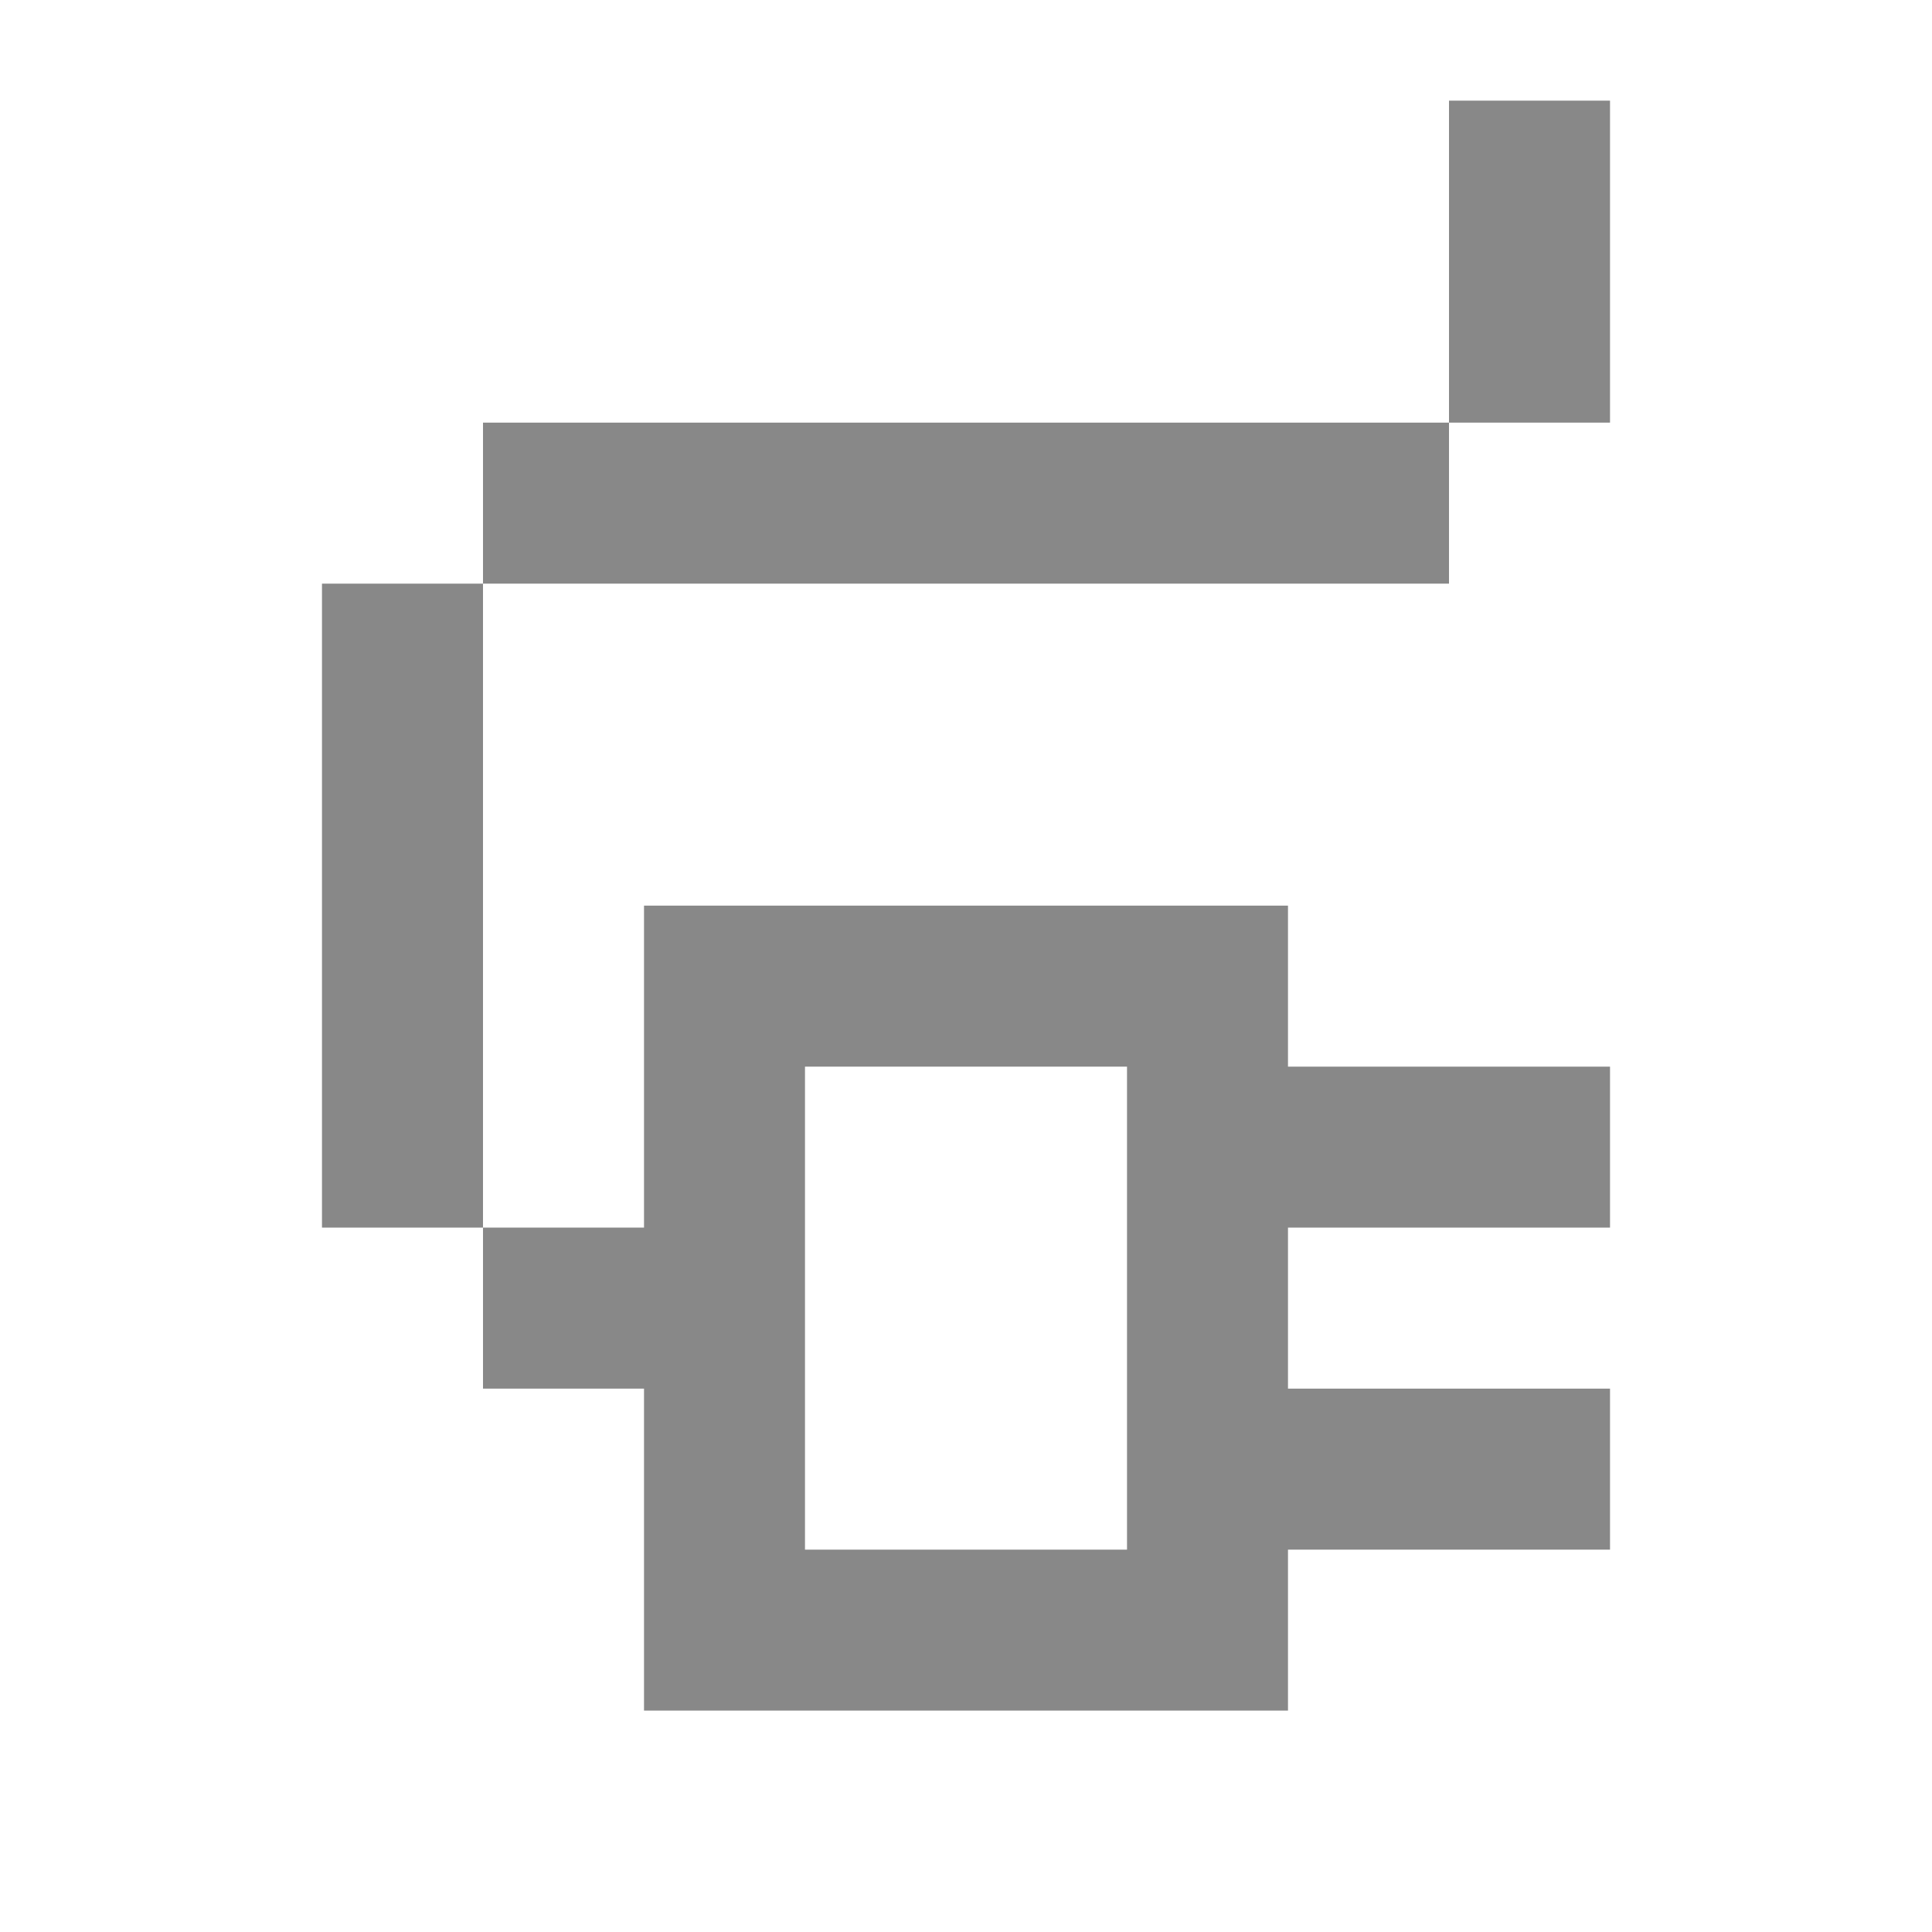
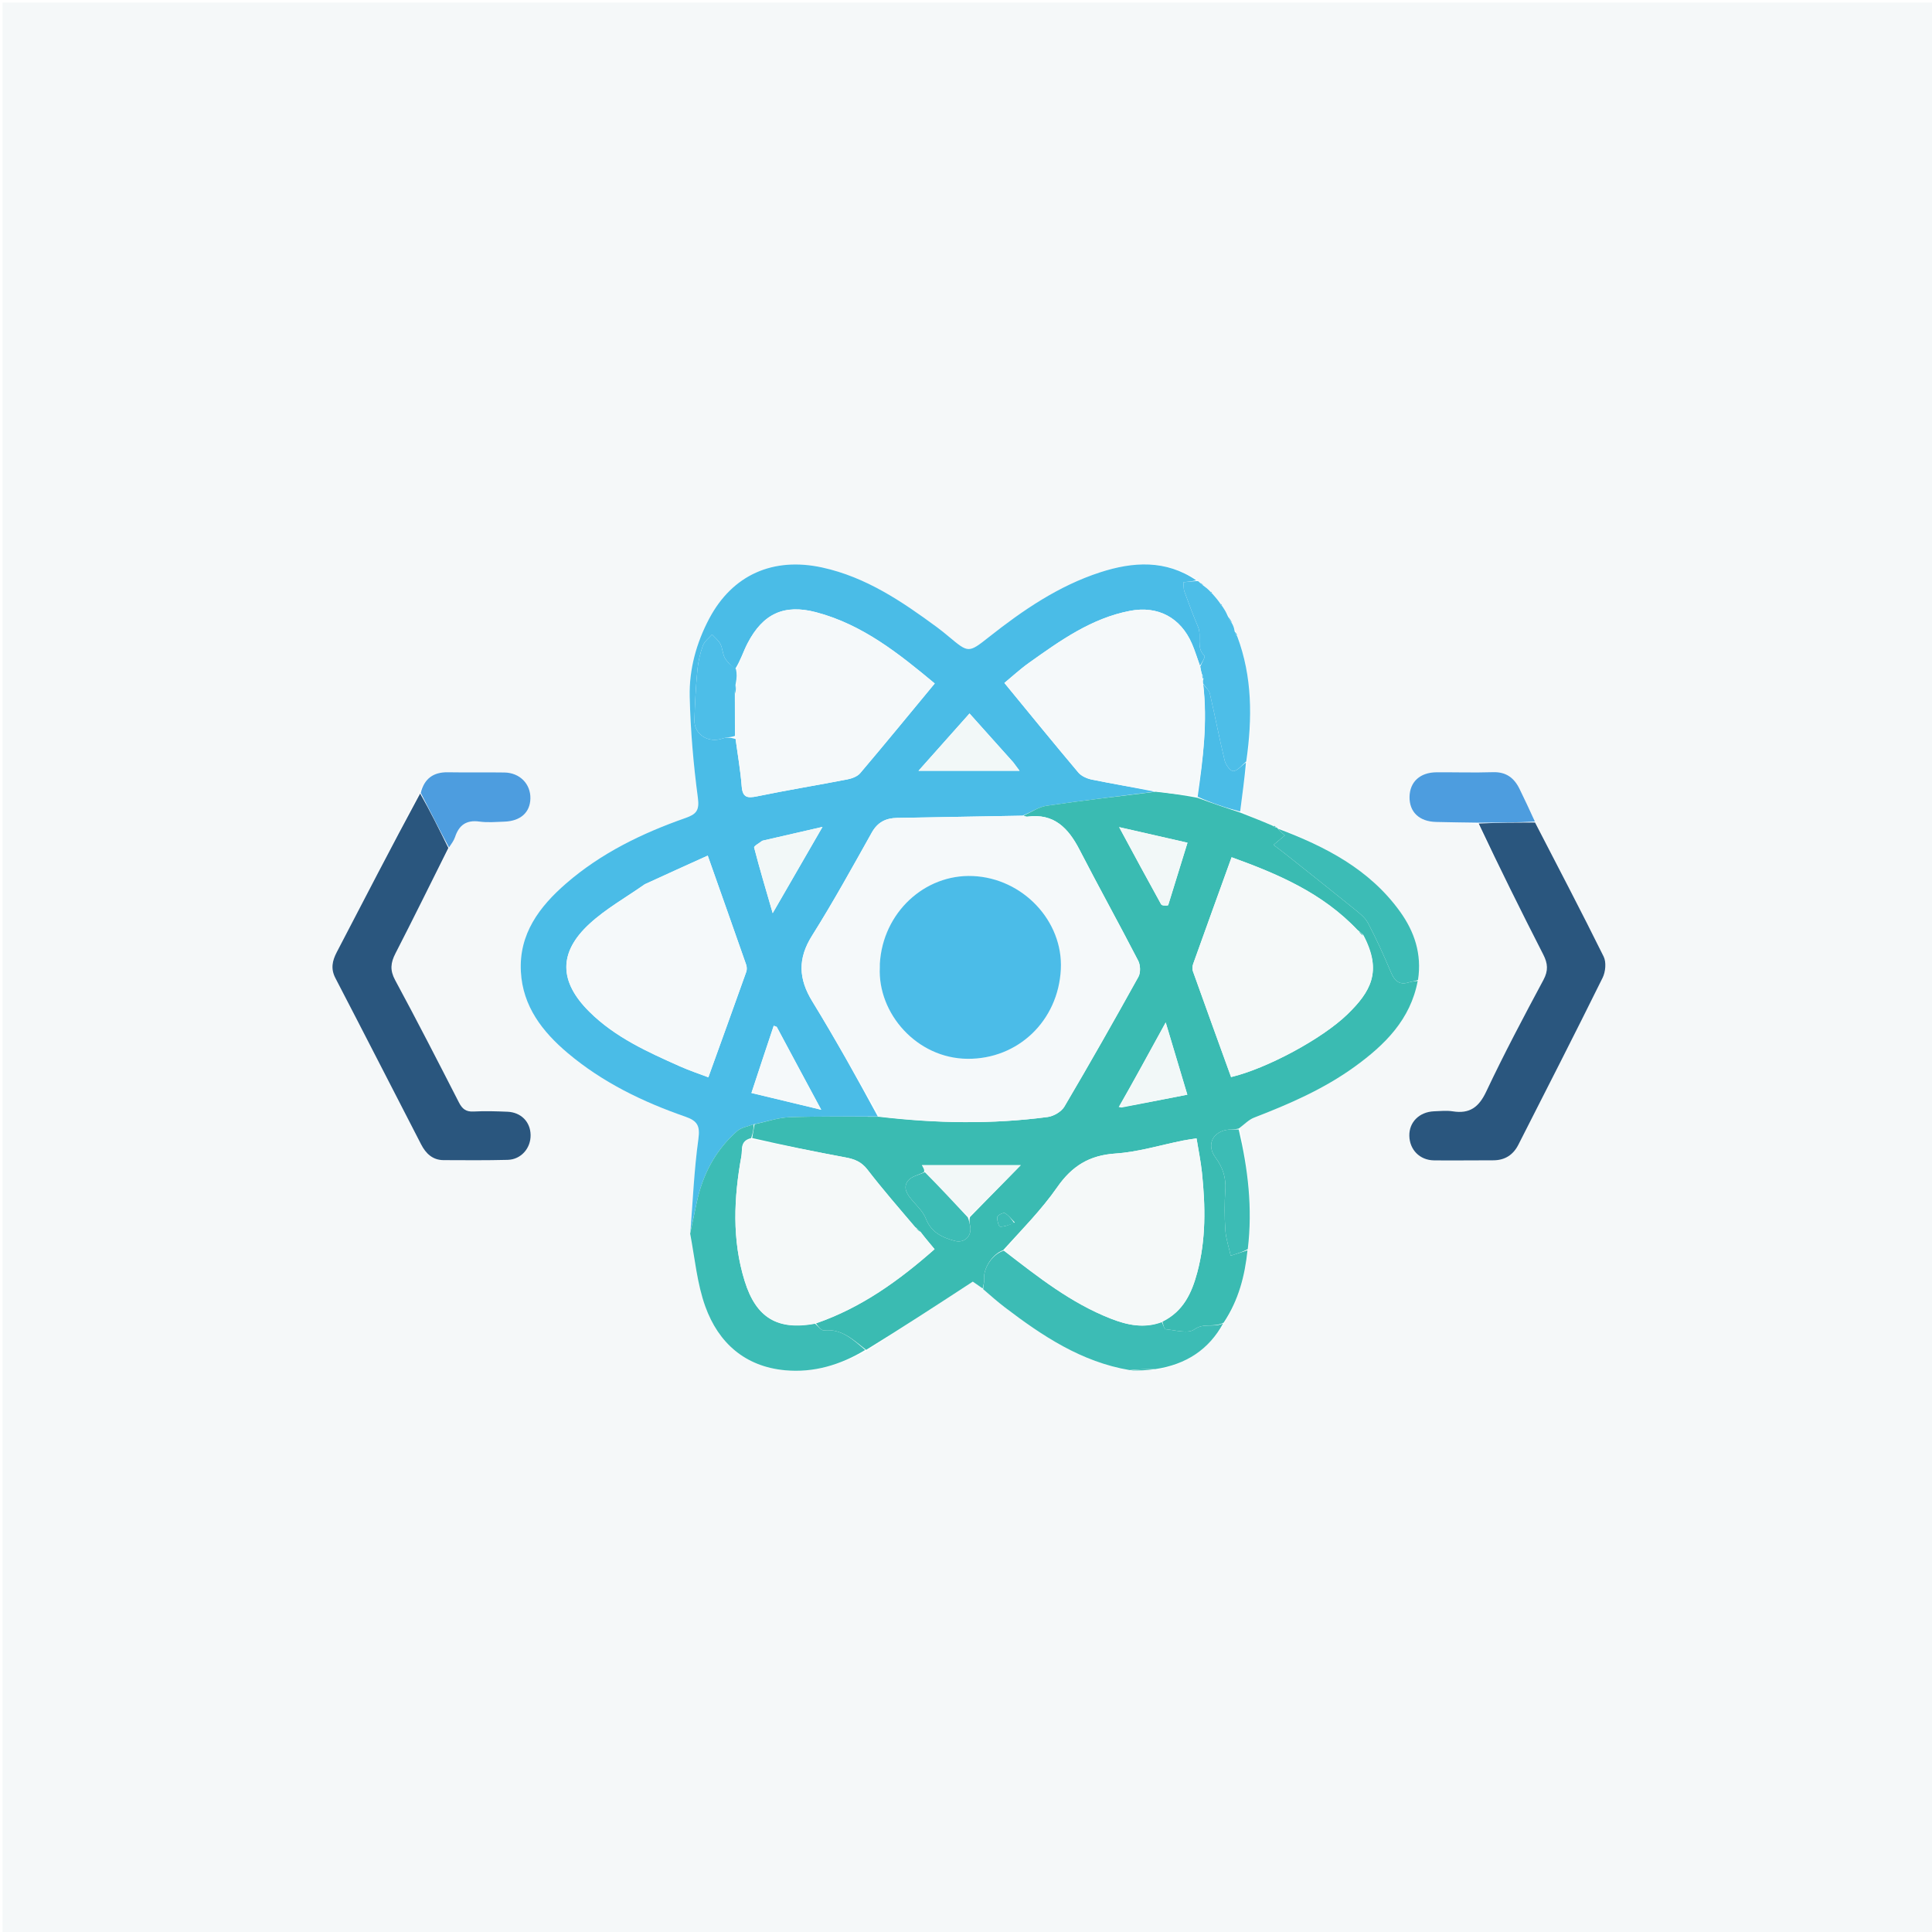
- <svg xmlns="http://www.w3.org/2000/svg" width="32" height="32" viewBox="0 0 32 32" fill="none">
-   <path d="M26.667 1.667H24V7H8V9.667H5.333V20.333H8V23H10.667V28.333H21.333V25.667H26.667V23H21.333V20.333H26.667V17.667H21.333V15H10.667V20.333H8V9.667H24V7H26.667V1.667ZM18.667 25.667H13.333V17.667H18.667V25.667Z" fill="#888888" />
+ <svg xmlns="http://www.w3.org/2000/svg" version="1.1" id="Layer_1" x="0px" y="0px" width="100%" viewBox="0 0 768 768" enable-background="new 0 0 768 768" xml:space="preserve">
+   <path fill="#F5F8F9" opacity="1" stroke="none" d=" M358,769   C238.667,769 119.833,769 1,769   C1,513 1,257 1,1   C257,1 513,1 769,1   C769,257 769,513 769,769   C632.167,769 495.333,769 358,769  M487.993,244.125   C487.286,243.071 486.579,242.017 485.751,240.497   C485.578,240.214 485.34,240.003 484.819,239.274   C483.854,238.184 482.89,237.094 481.759,235.568   C481.575,235.295 481.321,235.126 480.732,234.558   C479.989,234.003 479.246,233.448 478.256,232.412   C477.842,232.095 477.428,231.777 476.625,231.115   C476.46,231.062 476.294,231.01 475.718,230.397   C463.45,222.442 450.393,223.265 437.325,227.507   C420.785,232.877 406.635,242.553 393.115,253.234   C385.007,259.639 384.971,259.581 377.237,253.126   C375.703,251.846 374.156,250.575 372.549,249.391   C358.56,239.088 344.244,229.389 326.871,225.597   C307.258,221.316 291.123,228.56 281.938,245.879   C276.803,255.563 273.917,266.079 274.169,276.925   C274.48,290.342 275.642,303.791 277.412,317.096   C278.085,322.15 276.822,323.649 272.49,325.168   C255.267,331.208 238.952,339.114 225.05,351.176   C214.423,360.397 206.235,371.232 207.057,386.279   C207.809,400.062 215.608,410.121 225.699,418.626   C239.512,430.268 255.511,438.02 272.43,443.891   C277.234,445.558 278.35,447.548 277.62,452.803   C275.912,465.102 275.402,477.568 274.288,490.793   C276.237,500.351 277.105,510.299 280.383,519.378   C285.594,533.815 296.136,543.215 312.043,544.698   C323.438,545.761 334.079,542.59 344.704,536.888   C358.552,527.847 372.4,518.806 386.706,509.466   C387.406,509.954 389.018,511.075 391.016,512.763   C393.827,515.081 396.566,517.493 399.461,519.701   C414.415,531.106 429.943,541.396 449.874,544.944   C452.911,544.839 455.948,544.733 459.755,544.565   C471.501,542.43 480.57,536.432 486.99,525.373   C492.456,516.7 494.837,507.056 496.118,496.118   C497.968,480.205 496.085,464.553 492.875,448.22   C494.739,446.883 496.425,445.084 498.496,444.283   C512.51,438.864 526.232,432.918 538.492,424.046   C550.508,415.349 560.684,405.307 563.805,389.15   C565.268,379.187 562.244,370.321 556.561,362.41   C544.42,345.507 526.761,336.462 507.667,328.91   C507.667,328.91 507.278,328.914 506.972,328.525   C506.708,328.291 506.401,328.195 505.422,327.86   C501.274,326.242 497.126,324.623 492.985,322.177   C493.861,315.79 494.737,309.403 495.847,302.166   C497.861,285.502 497.829,269.005 491.844,252.429   C491.566,251.951 491.287,251.474 490.971,250.342   C490.596,249.559 490.221,248.775 489.791,247.367   C489.224,246.496 488.656,245.625 487.993,244.125  M178.768,336.683   C179.488,335.375 180.427,334.138 180.889,332.744   C182.466,327.983 185.393,325.868 190.592,326.591   C193.851,327.044 197.23,326.734 200.55,326.615   C206.924,326.387 210.723,322.946 210.844,317.436   C210.971,311.616 206.636,307.171 200.484,307.075   C193.007,306.959 185.526,307.116 178.05,306.988   C172.265,306.888 168.642,309.529 166.484,315.476   C155.634,336.474 144.824,357.493 133.895,378.45   C132.08,381.93 131.39,385.078 133.33,388.811   C144.761,410.812 156.047,432.889 167.409,454.926   C169.269,458.533 171.971,461.15 176.318,461.171   C184.815,461.211 193.316,461.28 201.808,461.063   C207.136,460.926 211.029,456.437 210.927,451.14   C210.828,445.952 207.144,442.158 201.709,441.929   C197.217,441.74 192.704,441.617 188.219,441.843   C185.255,441.993 183.756,440.825 182.454,438.282   C174.105,421.989 165.761,405.689 157.059,389.584   C154.947,385.675 155.294,382.696 157.19,379.008   C164.337,365.102 171.236,351.068 178.768,336.683  M610.098,326.221   C608.091,322.035 606.096,317.842 604.071,313.664   C601.934,309.253 598.727,306.786 593.489,306.951   C586.023,307.186 578.543,306.95 571.069,306.994   C564.492,307.032 560.414,310.784 560.311,316.756   C560.207,322.785 564.175,326.575 570.848,326.742   C576.322,326.88 581.797,326.946 587.453,327.715   C596.104,344.966 604.681,362.254 613.466,379.436   C615.274,382.972 615.538,385.801 613.548,389.514   C605.689,404.177 597.89,418.895 590.792,433.933   C587.862,440.139 584.222,442.826 577.516,441.775   C575.078,441.393 572.525,441.651 570.031,441.758   C564.185,442.007 560.124,446.082 560.228,451.491   C560.335,457.041 564.362,461.192 570.043,461.265   C577.87,461.365 585.7,461.217 593.528,461.241   C598.189,461.255 601.508,459.111 603.568,455.06   C614.806,432.964 626.092,410.891 637.071,388.666   C638.233,386.313 638.58,382.488 637.474,380.251   C628.636,362.365 619.357,344.697 610.098,326.221  z" />
+   <path fill="#4ABCE7" opacity="1" stroke="none" d=" M274.407,489.966   C275.402,477.568 275.912,465.102 277.62,452.803   C278.35,447.548 277.234,445.558 272.43,443.891   C255.511,438.02 239.512,430.268 225.699,418.626   C215.608,410.121 207.809,400.062 207.057,386.279   C206.235,371.232 214.423,360.397 225.05,351.176   C238.952,339.114 255.267,331.208 272.49,325.168   C276.822,323.649 278.085,322.15 277.412,317.096   C275.642,303.791 274.48,290.342 274.169,276.925   C273.917,266.079 276.803,255.563 281.938,245.879   C291.123,228.56 307.258,221.316 326.871,225.597   C344.244,229.389 358.56,239.088 372.549,249.391   C374.156,250.575 375.703,251.846 377.237,253.126   C384.971,259.581 385.007,259.639 393.115,253.234   C406.635,242.553 420.785,232.877 437.325,227.507   C450.393,223.265 463.45,222.442 475.541,230.685   C473.718,231.126 472.073,231.28 470.427,231.434   C470.547,232.679 470.419,234.014 470.831,235.154   C472.541,239.889 474.305,244.61 476.262,249.247   C477.8,252.891 475.331,257.343 478.774,260.702   C479.209,261.125 477.723,263.517 476.997,264.645   C475.858,261.483 474.999,258.609 473.811,255.878   C469.293,245.494 460.295,240.678 449.153,242.828   C433.806,245.789 421.432,254.666 409.073,263.463   C405.488,266.014 402.235,269.032 399.262,271.481   C409.335,283.742 418.882,295.496 428.64,307.074   C429.859,308.521 432.092,309.504 434.02,309.897   C442.48,311.621 451.001,313.049 459.017,314.697   C444.355,316.599 430.15,318.223 416.014,320.31   C412.848,320.777 409.923,322.869 406.428,324.249   C389.512,324.567 373.055,324.85 356.598,325.13   C352.152,325.205 348.868,326.815 346.536,330.981   C338.826,344.755 331.195,358.598 322.797,371.951   C317.069,381.059 317.388,389.072 322.906,398.071   C332.108,413.075 340.622,428.501 348.939,443.82   C336.909,443.922 325.355,443.684 313.827,444.116   C309.176,444.291 304.58,445.934 299.575,446.93   C297.11,447.818 294.619,448.22 293.016,449.631   C284.415,457.198 279.323,466.863 276.954,478.016   C276.108,482 275.256,485.983 274.407,489.966  M292.396,293.76   C293.238,300.015 294.35,306.249 294.835,312.531   C295.189,317.119 297.117,317.348 301.034,316.539   C312.909,314.088 324.887,312.142 336.792,309.833   C338.621,309.479 340.801,308.688 341.936,307.351   C351.814,295.7 361.491,283.878 371.572,271.691   C357.453,259.944 342.932,248.259 324.403,243.375   C311.63,240.009 303.255,244.012 297.189,255.67   C295.478,258.959 294.345,262.548 292.195,265.986   C290.828,264.553 289.14,263.304 288.185,261.636   C287.227,259.959 287.259,257.732 286.372,255.995   C285.63,254.543 284.186,253.451 283.053,252.199   C281.802,253.656 280.026,254.923 279.413,256.612   C278.298,259.684 277.538,262.974 277.233,266.23   C276.61,272.873 276.233,279.549 276.047,286.219   C275.886,291.99 281.592,295.535 287.226,293.573   C288.739,293.046 290.479,293.171 292.396,293.76  M256.145,351.61   C248.824,356.77 240.855,361.226 234.322,367.242   C221.887,378.692 222.277,390.256 234.237,402.146   C244.509,412.359 257.425,418.161 270.359,423.92   C274.08,425.577 277.966,426.862 281.58,428.243   C286.785,413.809 291.757,400.077 296.652,386.318   C296.956,385.462 296.9,384.305 296.595,383.433   C291.68,369.352 286.697,355.296 281.337,340.121   C273.293,343.755 265.031,347.486 256.145,351.61  M402.695,302.92   C397.091,296.665 391.487,290.411 385.399,283.617   C378.44,291.433 372.045,298.616 365.111,306.405   C379.248,306.405 391.992,306.405 405.294,306.405   C404.305,305.062 403.728,304.279 402.695,302.92  M308.747,408.131   C308.337,408.001 307.57,407.751 307.568,407.757   C304.65,416.444 301.782,425.148 298.708,434.476   C308.658,436.868 317.267,438.937 326.446,441.143   C320.392,429.902 314.7,419.334 308.747,408.131  M302.947,334.219   C301.838,335.131 299.632,336.326 299.784,336.911   C301.938,345.247 304.411,353.499 307.16,362.99   C314.151,350.883 320.256,340.311 326.96,328.701   C318.517,330.641 311.118,332.342 302.947,334.219  z" />
+   <path fill="#3ABBB2" opacity="1" stroke="none" d=" M299.959,446.909   C304.58,445.934 309.176,444.291 313.827,444.116   C325.355,443.684 336.909,443.922 349.323,443.933   C372.282,446.59 394.391,446.945 416.461,444.026   C418.864,443.709 421.921,441.917 423.116,439.891   C433.171,422.841 442.94,405.62 452.537,388.308   C453.452,386.656 453.352,383.641 452.459,381.911   C444.832,367.136 436.759,352.591 429.141,337.811   C424.69,329.174 418.973,323.167 408.301,324.647   C407.858,324.709 407.36,324.367 406.887,324.213   C409.923,322.869 412.848,320.777 416.014,320.31   C430.15,318.223 444.355,316.599 459.411,314.728   C465.479,315.379 470.671,316.109 476.07,317.146   C481.843,319.304 487.411,321.154 492.978,323.005   C497.126,324.623 501.274,326.242 505.893,328.235   C506.633,328.818 506.938,328.92 507.278,328.914   C507.278,328.914 507.667,328.91 507.894,329.334   C508.928,330.482 509.734,331.207 510.725,332.097   C509.495,333.124 508.318,334.108 506.222,335.859   C508.036,337.233 509.515,338.307 510.943,339.443   C519.956,346.615 528.992,353.756 537.937,361.012   C540.097,362.765 542.56,364.581 543.809,366.938   C547.184,373.305 550.136,379.913 552.944,386.557   C554.413,390.032 556.329,391.706 560.16,390.47   C561.245,390.12 562.432,390.086 563.572,389.907   C560.684,405.307 550.508,415.349 538.492,424.046   C526.232,432.918 512.51,438.864 498.496,444.283   C496.425,445.084 494.739,446.883 492.434,448.61   C490.829,449.003 489.657,448.918 488.504,449.027   C482.115,449.631 479.383,455.01 483.177,460.152   C486.089,464.099 487.416,468.128 487.081,473.042   C486.721,478.336 486.736,483.69 487.095,488.984   C487.327,492.396 488.475,495.745 489.223,499.171   C492.227,498.196 494.069,497.599 495.911,497.001   C494.837,507.056 492.456,516.7 486.434,525.756   C482.475,527.888 478.583,525.706 474.774,528.456   C472.27,530.264 467.267,528.749 463.412,528.398   C462.812,528.344 462.371,526.556 462.096,525.351   C470.429,521.257 473.741,513.939 475.898,505.932   C479.441,492.779 479.197,479.393 477.782,465.997   C477.317,461.6 476.408,457.251 475.644,452.521   C473.537,452.856 471.91,453.06 470.306,453.38   C461.34,455.17 452.443,457.939 443.4,458.546   C433.029,459.241 426.138,463.495 420.252,471.953   C414.042,480.875 406.225,488.679 398.732,496.985   C394.325,498.584 390.8,504.395 391.221,508.407   C391.351,509.636 390.845,510.932 390.63,512.197   C389.018,511.075 387.406,509.954 386.706,509.466   C372.4,518.806 358.552,527.847 344.294,536.588   C339.047,532.508 334.572,528.091 327.55,528.853   C326.476,528.969 325.191,527.137 324.352,526.062   C342.57,519.766 357.441,508.957 371.51,496.568   C369.378,494.018 367.692,492 365.965,489.674   C365.324,488.898 364.725,488.43 363.83,487.803   C357.268,480.105 350.806,472.717 344.836,464.95   C342.468,461.869 339.736,460.767 336.174,460.107   C323.756,457.805 311.389,455.233 299.003,452.39   C299.322,450.313 299.64,448.611 299.959,446.909  M445.828,440.26   C454.218,438.622 462.608,436.985 471.984,435.155   C469.037,425.313 466.399,416.501 463.387,406.437   C456.745,418.563 450.874,429.283 444.696,440.081   C444.796,440.052 444.895,440.024 445.828,440.26  M385.602,483.788   C392.037,477.209 398.471,470.631 405.755,463.184   C391.692,463.184 379.307,463.184 366.512,463.184   C367.165,464.344 367.624,465.16 367.251,465.99   C365.106,467.068 362.312,467.633 360.965,469.339   C358.743,472.152 360.665,474.869 362.733,477.278   C364.655,479.517 366.978,481.71 368.006,484.357   C370.142,489.856 374.506,491.948 379.559,493.277   C383.406,494.288 386.393,491.344 385.675,487.47   C385.465,486.34 385.225,485.215 385.602,483.788  M539.555,369.605   C525.662,354.895 507.766,347.341 489.582,340.769   C484.318,355.338 479.285,369.221 474.315,383.127   C474.001,384.006 473.875,385.171 474.177,386.019   C479.19,400.07 484.286,414.092 489.375,428.153   C503.6,424.748 525.584,412.959 535.644,403.18   C544.714,394.363 549.701,386.096 541.902,371.57   C541.309,371.035 540.715,370.499 539.555,369.605  M464.436,359.669   C466.911,351.646 469.386,343.624 472.049,334.992   C462.591,332.837 454.043,330.889 444.878,328.8   C450.757,339.675 456.086,349.601 461.547,359.454   C461.875,360.046 463.266,360.049 464.436,359.669  M403.392,485.94   C402.103,484.655 400.974,483.085 399.445,482.226   C398.855,481.895 396.561,483.049 396.449,483.75   C396.247,485.016 397.068,487.598 397.524,487.612   C399.32,487.668 401.14,486.938 403.392,485.94  z" />
+   <path fill="#2A567E" opacity="1" stroke="none" d=" M610.213,326.961   C619.357,344.697 628.636,362.365 637.474,380.251   C638.58,382.488 638.233,386.313 637.071,388.666   C626.092,410.891 614.806,432.964 603.568,455.06   C601.508,459.111 598.189,461.255 593.528,461.241   C585.7,461.217 577.87,461.365 570.043,461.265   C564.362,461.192 560.335,457.041 560.228,451.491   C560.124,446.082 564.185,442.007 570.031,441.758   C572.525,441.651 575.078,441.393 577.516,441.775   C584.222,442.826 587.862,440.139 590.792,433.933   C597.89,418.895 605.689,404.177 613.548,389.514   C615.538,385.801 615.274,382.972 613.466,379.436   C604.681,362.254 596.104,344.966 587.811,327.366   C595.517,326.998 602.865,326.98 610.213,326.961  z" />
+   <path fill="#2A567E" opacity="1" stroke="none" d=" M178.229,337.082   C171.236,351.068 164.337,365.102 157.19,379.008   C155.294,382.696 154.947,385.675 157.059,389.584   C165.761,405.689 174.105,421.989 182.454,438.282   C183.756,440.825 185.255,441.993 188.219,441.843   C192.704,441.617 197.217,441.74 201.709,441.929   C207.144,442.158 210.828,445.952 210.927,451.14   C211.029,456.437 207.136,460.926 201.808,461.063   C193.316,461.28 184.815,461.211 176.318,461.171   C171.971,461.15 169.269,458.533 167.409,454.926   C156.047,432.889 144.761,410.812 133.33,388.811   C131.39,385.078 132.08,381.93 133.895,378.45   C144.824,357.493 155.634,336.474 167.014,315.43   C171.105,322.616 174.667,329.849 178.229,337.082  z" />
+   <path fill="#3CBCB5" opacity="1" stroke="none" d=" M324.004,526.207   C325.191,527.137 326.476,528.969 327.55,528.853   C334.572,528.091 339.047,532.508 343.939,536.628   C334.079,542.59 323.438,545.761 312.043,544.698   C296.136,543.215 285.594,533.815 280.383,519.378   C277.105,510.299 276.237,500.351 274.347,490.379   C275.256,485.983 276.108,482 276.954,478.016   C279.323,466.863 284.415,457.198 293.016,449.631   C294.619,448.22 297.11,447.818 299.575,446.93   C299.64,448.611 299.322,450.313 298.593,452.418   C294.097,453.472 295.18,457.02 294.74,459.437   C291.705,476.121 290.916,492.837 296.032,509.269   C300.607,523.96 309.17,528.948 324.004,526.207  z" />
+   <path fill="#3CBCB5" opacity="1" stroke="none" d=" M461.856,525.57   C462.371,526.556 462.812,528.344 463.412,528.398   C467.267,528.749 472.27,530.264 474.774,528.456   C478.583,525.706 482.475,527.888 486.223,526.068   C480.57,536.432 471.501,542.43 459.244,544.247   C455.493,544.163 452.253,544.397 449.012,544.631   C429.943,541.396 414.415,531.106 399.461,519.701   C396.566,517.493 393.827,515.081 390.823,512.48   C390.845,510.932 391.351,509.636 391.221,508.407   C390.8,504.395 394.325,498.584 399.016,497.151   C412.678,507.7 425.76,517.969 441.471,524.144   C448.117,526.756 454.843,528.206 461.856,525.57  z" />
+   <path fill="#4DBEE8" opacity="1" stroke="none" d=" M477.126,264.998   C477.723,263.517 479.209,261.125 478.774,260.702   C475.331,257.343 477.8,252.891 476.262,249.247   C474.305,244.61 472.541,239.889 470.831,235.154   C470.419,234.014 470.547,232.679 470.427,231.434   C472.073,231.28 473.718,231.126 475.747,230.965   C476.294,231.01 476.46,231.062 476.886,231.562   C477.6,232.304 478.051,232.598 478.503,232.893   C479.246,233.448 479.989,234.003 480.973,235.008   C481.4,235.707 481.637,235.889 481.925,236.004   C482.89,237.094 483.854,238.184 485.003,239.797   C485.34,240.615 485.569,240.829 485.872,240.963   C486.579,242.017 487.286,243.071 488.019,244.804   C488.645,246.319 489.246,247.156 489.846,247.992   C490.221,248.775 490.596,249.559 490.769,250.832   C490.991,251.879 491.415,252.437 491.839,252.994   C497.829,269.005 497.861,285.502 495.418,302.681   C493.41,304.409 491.871,306.462 490.238,306.54   C489.134,306.593 487.233,304.026 486.829,302.355   C484.687,293.494 482.982,284.529 480.918,275.648   C480.605,274.303 479.203,273.211 478.206,271.676   C478.108,270.899 478.109,270.447 478.401,269.947   C478.42,269.263 478.147,268.628 477.71,267.722   C477.406,266.633 477.266,265.815 477.126,264.998  z" />
+   <path fill="#3CBCB6" opacity="1" stroke="none" d=" M563.688,389.529   C562.432,390.086 561.245,390.12 560.16,390.47   C556.329,391.706 554.413,390.032 552.944,386.557   C550.136,379.913 547.184,373.305 543.809,366.938   C542.56,364.581 540.097,362.765 537.937,361.012   C528.992,353.756 519.956,346.615 510.943,339.443   C509.515,338.307 508.036,337.233 506.222,335.859   C508.318,334.108 509.495,333.124 510.725,332.097   C509.734,331.207 508.928,330.482 508.06,329.434   C526.761,336.462 544.42,345.507 556.561,362.41   C562.244,370.321 565.268,379.187 563.688,389.529  z" />
+   <path fill="#4D9DDF" opacity="1" stroke="none" d=" M610.155,326.591   C602.865,326.98 595.517,326.998 587.72,327.03   C581.797,326.946 576.322,326.88 570.848,326.742   C564.175,326.575 560.207,322.785 560.311,316.756   C560.414,310.784 564.492,307.032 571.069,306.994   C578.543,306.95 586.023,307.186 593.489,306.951   C598.727,306.786 601.934,309.253 604.071,313.664   C606.096,317.842 608.091,322.035 610.155,326.591  z" />
+   <path fill="#4D9DDF" opacity="1" stroke="none" d=" M178.498,336.883   C174.667,329.849 171.105,322.616 167.255,315.188   C168.642,309.529 172.265,306.888 178.05,306.988   C185.526,307.116 193.007,306.959 200.484,307.075   C206.636,307.171 210.971,311.616 210.844,317.436   C210.723,322.946 206.924,326.387 200.55,326.615   C197.23,326.734 193.851,327.044 190.592,326.591   C185.393,325.868 182.466,327.983 180.889,332.744   C180.427,334.138 179.488,335.375 178.498,336.883  z" />
+   <path fill="#3CBCB5" opacity="1" stroke="none" d=" M496.014,496.56   C494.069,497.599 492.227,498.196 489.223,499.171   C488.475,495.745 487.327,492.396 487.095,488.984   C486.736,483.69 486.721,478.336 487.081,473.042   C487.416,468.128 486.089,464.099 483.177,460.152   C479.383,455.01 482.115,449.631 488.504,449.027   C489.657,448.918 490.829,449.003 492.408,448.998   C496.085,464.553 497.968,480.205 496.014,496.56  z" />
+   <path fill="#4ABCE7" opacity="1" stroke="none" d=" M478.304,272.002   C479.203,273.211 480.605,274.303 480.918,275.648   C482.982,284.529 484.687,293.494 486.829,302.355   C487.233,304.026 489.134,306.593 490.238,306.54   C491.871,306.462 493.41,304.409 495.301,303.106   C494.737,309.403 493.861,315.79 492.982,322.591   C487.411,321.154 481.843,319.304 476.078,316.728   C478.27,301.423 480.057,286.81 478.304,272.002  z" />
+   <path fill="#3ABBB2" opacity="1" stroke="none" d=" M449.443,544.787   C452.253,544.397 455.493,544.163 458.859,544.279   C455.948,544.733 452.911,544.839 449.443,544.787  z" />
+   <path fill="#4ABCE7" opacity="1" stroke="none" d=" M489.819,247.68   C489.246,247.156 488.645,246.319 488.067,245.119   C488.656,245.625 489.224,246.496 489.819,247.68  z" />
+   <path fill="#4ABCE7" opacity="1" stroke="none" d=" M491.841,252.711   C491.415,252.437 490.991,251.879 490.788,251.159   C491.287,251.474 491.566,251.951 491.841,252.711  z" />
+   <path fill="#4ABCE7" opacity="1" stroke="none" d=" M478.38,232.652   C478.051,232.598 477.6,232.304 477.081,231.735   C477.428,231.777 477.842,232.095 478.38,232.652  z" />
+   <path fill="#3CBCB6" opacity="1" stroke="none" d=" M507.125,328.719   C506.938,328.92 506.633,328.818 506.208,328.424   C506.401,328.195 506.708,328.291 507.125,328.719  z" />
+   <path fill="#4ABCE7" opacity="1" stroke="none" d=" M485.812,240.73   C485.569,240.829 485.34,240.615 485.112,240.093   C485.34,240.003 485.578,240.214 485.812,240.73  z" />
+   <path fill="#4ABCE7" opacity="1" stroke="none" d=" M481.842,235.786   C481.637,235.889 481.4,235.707 481.106,235.26   C481.321,235.126 481.575,235.295 481.842,235.786  z" />
+   <path fill="#F5F9FA" opacity="1" stroke="none" d=" M406.428,324.249   C407.36,324.367 407.858,324.709 408.301,324.647   C418.973,323.167 424.69,329.174 429.141,337.811   C436.759,352.591 444.832,367.136 452.459,381.911   C453.352,383.641 453.452,386.656 452.537,388.308   C442.94,405.62 433.171,422.841 423.116,439.891   C421.921,441.917 418.864,443.709 416.461,444.026   C394.391,446.945 372.282,446.59 349.81,443.862   C340.622,428.501 332.108,413.075 322.906,398.071   C317.388,389.072 317.069,381.059 322.797,371.951   C331.195,358.598 338.826,344.755 346.536,330.981   C348.868,326.815 352.152,325.205 356.598,325.13   C373.055,324.85 389.512,324.567 406.428,324.249  M349.746,383.561   C349.746,383.895 349.76,384.229 349.744,384.561   C348.859,402.78 364.37,420.719 384.593,420.89   C404.684,421.06 420.659,405.798 421.699,385.324   C422.673,366.147 406.594,349.093 386.735,348.239   C367.514,347.413 350.918,362.843 349.746,383.561  z" />
+   <path fill="#F5F9FA" opacity="1" stroke="none" d=" M478.206,271.676   C480.057,286.81 478.27,301.423 475.872,316.421   C470.671,316.109 465.479,315.379 459.893,314.617   C451.001,313.049 442.48,311.621 434.02,309.897   C432.092,309.504 429.859,308.521 428.64,307.074   C418.882,295.496 409.335,283.742 399.262,271.481   C402.235,269.032 405.488,266.014 409.073,263.463   C421.432,254.666 433.806,245.789 449.153,242.828   C460.295,240.678 469.293,245.494 473.811,255.878   C474.999,258.609 475.858,261.483 476.997,264.645   C477.266,265.815 477.406,266.633 477.7,268.06   C477.938,269.112 478.024,269.554 478.11,269.996   C478.109,270.447 478.108,270.899 478.206,271.676  z" />
+   <path fill="#F5F9FA" opacity="1" stroke="none" d=" M292.947,265.999   C294.345,262.548 295.478,258.959 297.189,255.67   C303.255,244.012 311.63,240.009 324.403,243.375   C342.932,248.259 357.453,259.944 371.572,271.691   C361.491,283.878 351.814,295.7 341.936,307.351   C340.801,308.688 338.621,309.479 336.792,309.833   C324.887,312.142 312.909,314.088 301.034,316.539   C297.117,317.348 295.189,317.119 294.835,312.531   C294.35,306.249 293.238,300.015 292.293,292.912   C292.162,286.726 292.134,281.388 292.284,275.753   C292.538,274.309 292.614,273.161 292.796,271.593   C292.917,269.448 292.932,267.724 292.947,265.999  z" />
+   <path fill="#F5F9FA" opacity="1" stroke="none" d=" M256.457,351.414   C265.031,347.486 273.293,343.755 281.337,340.121   C286.697,355.296 291.68,369.352 296.595,383.433   C296.9,384.305 296.956,385.462 296.652,386.318   C291.757,400.077 286.785,413.809 281.58,428.243   C277.966,426.862 274.08,425.577 270.359,423.92   C257.425,418.161 244.509,412.359 234.237,402.146   C222.277,390.256 221.887,378.692 234.322,367.242   C240.855,361.226 248.824,356.77 256.457,351.414  z" />
+   <path fill="#4DBEE8" opacity="1" stroke="none" d=" M292.107,276.05   C292.134,281.388 292.162,286.726 292.153,292.531   C290.479,293.171 288.739,293.046 287.226,293.573   C281.592,295.535 275.886,291.99 276.047,286.219   C276.233,279.549 276.61,272.873 277.233,266.23   C277.538,262.974 278.298,259.684 279.413,256.612   C280.026,254.923 281.802,253.656 283.053,252.199   C284.186,253.451 285.63,254.543 286.372,255.995   C287.259,257.732 287.227,259.959 288.185,261.636   C289.14,263.304 290.828,264.553 292.571,265.992   C292.932,267.724 292.917,269.448 292.48,271.677   C292.075,273.471 292.091,274.761 292.107,276.05  z" />
+   <path fill="#F2F8F8" opacity="1" stroke="none" d=" M402.922,303.207   C403.728,304.279 404.305,305.062 405.294,306.405   C391.992,306.405 379.248,306.405 365.111,306.405   C372.045,298.616 378.44,291.433 385.399,283.617   C391.487,290.411 397.091,296.665 402.922,303.207  z" />
+   <path fill="#F5F9FA" opacity="1" stroke="none" d=" M308.878,408.449   C314.7,419.334 320.392,429.902 326.446,441.143   C317.267,438.937 308.658,436.868 298.708,434.476   C301.782,425.148 304.65,416.444 307.568,407.757   C307.57,407.751 308.337,408.001 308.878,408.449  z" />
+   <path fill="#F2F8F8" opacity="1" stroke="none" d=" M303.333,334.131   C311.118,332.342 318.517,330.641 326.96,328.701   C320.256,340.311 314.151,350.883 307.16,362.99   C304.411,353.499 301.938,345.247 299.784,336.911   C299.632,336.326 301.838,335.131 303.333,334.131  z" />
+   <path fill="#F5F9F9" opacity="1" stroke="none" d=" M462.096,525.351   C454.843,528.206 448.117,526.756 441.471,524.144   C425.76,517.969 412.678,507.7 399.394,497.138   C406.225,488.679 414.042,480.875 420.252,471.953   C426.138,463.495 433.029,459.241 443.4,458.546   C452.443,457.939 461.34,455.17 470.306,453.38   C471.91,453.06 473.537,452.856 475.644,452.521   C476.408,457.251 477.317,461.6 477.782,465.997   C479.197,479.393 479.441,492.779 475.898,505.932   C473.741,513.939 470.429,521.257 462.096,525.351  z" />
+   <path fill="#F5F9F9" opacity="1" stroke="none" d=" M324.352,526.062   C309.17,528.948 300.607,523.96 296.032,509.269   C290.916,492.837 291.705,476.121 294.74,459.437   C295.18,457.02 294.097,453.472 298.592,452.792   C311.389,455.233 323.756,457.805 336.174,460.107   C339.736,460.767 342.468,461.869 344.836,464.95   C350.806,472.717 357.268,480.105 363.916,488.076   C364.867,488.999 365.436,489.491 366.005,489.983   C367.692,492 369.378,494.018 371.51,496.568   C357.441,508.957 342.57,519.766 324.352,526.062  z" />
+   <path fill="#F5F9F9" opacity="1" stroke="none" d=" M541.909,372.237   C549.701,386.096 544.714,394.363 535.644,403.18   C525.584,412.959 503.6,424.748 489.375,428.153   C484.286,414.092 479.19,400.07 474.177,386.019   C473.875,385.171 474.001,384.006 474.315,383.127   C479.285,369.221 484.318,355.338 489.582,340.769   C507.766,347.341 525.662,354.895 539.922,370.068   C540.829,371.1 541.369,371.669 541.909,372.237  z" />
+   <path fill="#F2F8F8" opacity="1" stroke="none" d=" M368.083,465.976   C367.624,465.16 367.165,464.344 366.512,463.184   C379.307,463.184 391.692,463.184 405.755,463.184   C398.471,470.631 392.037,477.209 385.022,483.75   C378.989,477.8 373.536,471.888 368.083,465.976  z" />
+   <path fill="#F2F8F8" opacity="1" stroke="none" d=" M445.003,440.002   C450.874,429.283 456.745,418.563 463.387,406.437   C466.399,416.501 469.037,425.313 471.984,435.155   C462.608,436.985 454.218,438.622 445.414,440.13   C445,440 445.003,440.002 445.003,440.002  z" />
+   <path fill="#F2F8F8" opacity="1" stroke="none" d=" M464.3,359.997   C463.266,360.049 461.875,360.046 461.547,359.454   C456.086,349.601 450.757,339.675 444.878,328.8   C454.043,330.889 462.591,332.837 472.049,334.992   C469.386,343.624 466.911,351.646 464.3,359.997  z" />
+   <path fill="#3CBCB5" opacity="1" stroke="none" d=" M367.667,465.983   C373.536,471.888 378.989,477.8 384.72,483.9   C385.225,485.215 385.465,486.34 385.675,487.47   C386.393,491.344 383.406,494.288 379.559,493.277   C374.506,491.948 370.142,489.856 368.006,484.357   C366.978,481.71 364.655,479.517 362.733,477.278   C360.665,474.869 358.743,472.152 360.965,469.339   C362.312,467.633 365.106,467.068 367.667,465.983  z" />
+   <path fill="#3CBCB5" opacity="1" stroke="none" d=" M403.171,486.22   C401.14,486.938 399.32,487.668 397.524,487.612   C397.068,487.598 396.247,485.016 396.449,483.75   C396.561,483.049 398.855,481.895 399.445,482.226   C400.974,483.085 402.103,484.655 403.171,486.22  z" />
+   <path fill="#3CBCB6" opacity="1" stroke="none" d=" M541.906,371.904   C541.369,371.669 540.829,371.1 540.205,370.248   C540.715,370.499 541.309,371.035 541.906,371.904  z" />
+   <path fill="#3CBCB5" opacity="1" stroke="none" d=" M365.965,489.674   C365.436,489.491 364.867,488.999 364.212,488.234   C364.725,488.43 365.324,488.898 365.965,489.674  z" />
+   <path fill="#F2F8F8" opacity="1" stroke="none" d=" M444.998,439.998   C444.895,440.024 444.796,440.052 444.849,440.042   C445.003,440.002 445,440 444.998,439.998  z" />
+   <path fill="#4ABCE7" opacity="1" stroke="none" d=" M478.401,269.947   C478.024,269.554 477.938,269.112 477.863,268.331   C478.147,268.628 478.42,269.263 478.401,269.947  z" />
+   <path fill="#4BBCE8" opacity="1" stroke="none" d=" M349.752,383.09   C350.918,362.843 367.514,347.413 386.735,348.239   C406.594,349.093 422.673,366.147 421.699,385.324   C420.659,405.798 404.684,421.06 384.593,420.89   C364.37,420.719 348.859,402.78 349.744,384.561   C349.76,384.229 349.746,383.895 349.752,383.09  z" />
+   <path fill="#4ABCE7" opacity="1" stroke="none" d=" M292.284,275.753   C292.091,274.761 292.075,273.471 292.374,272.098   C292.614,273.161 292.538,274.309 292.284,275.753  z" />
</svg>
